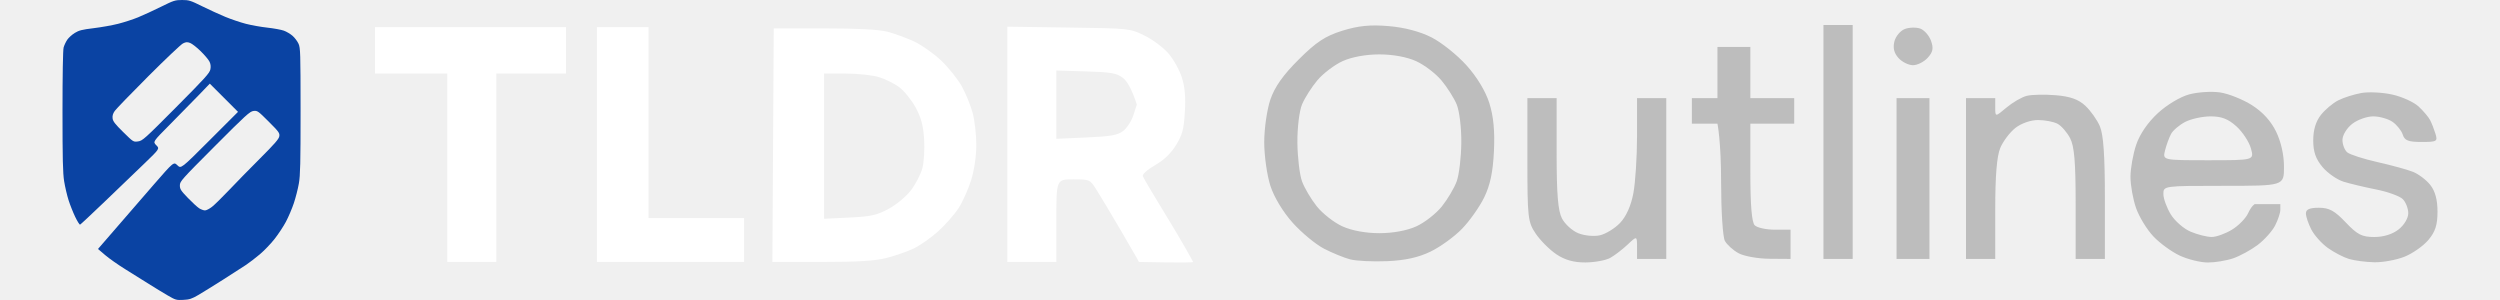
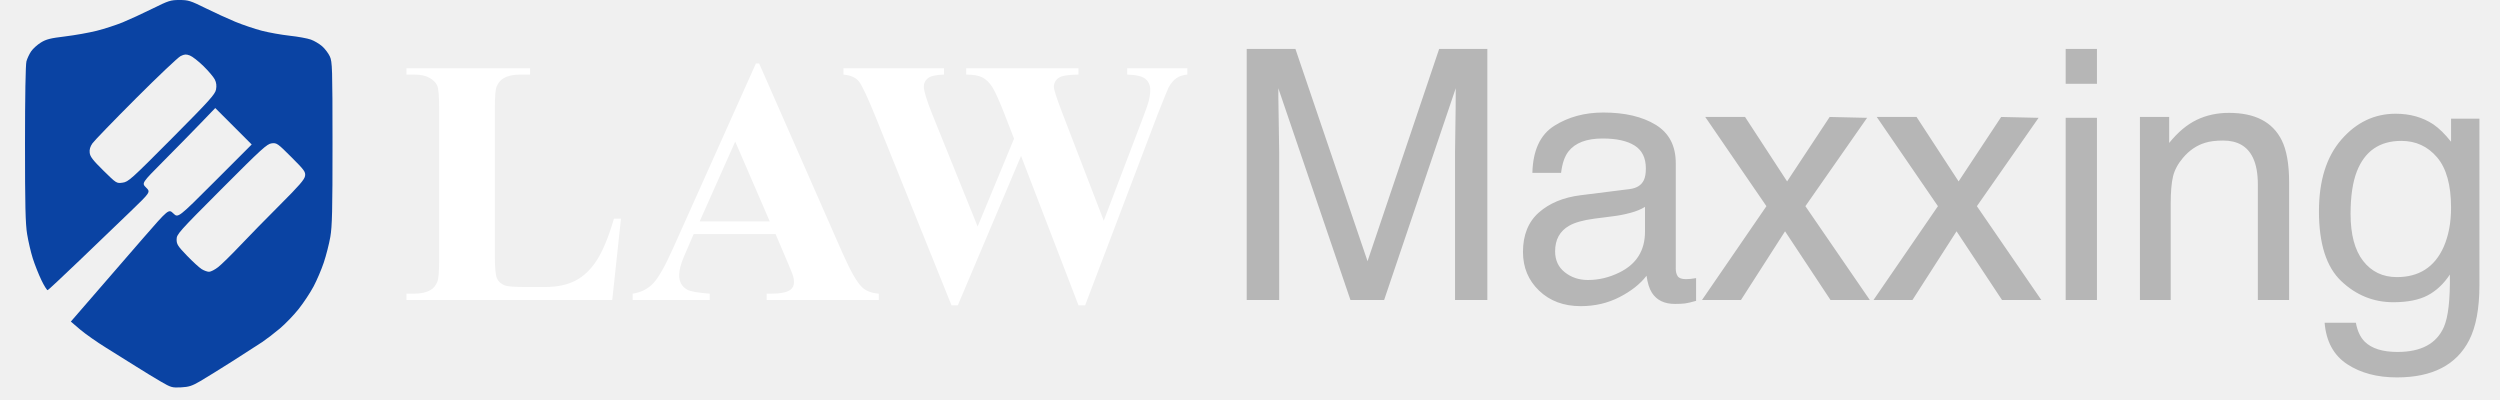
- <svg xmlns="http://www.w3.org/2000/svg" width="200" height="24" viewBox="0 0 200 24">
+ <svg xmlns="http://www.w3.org/2000/svg" width="200" height="32" viewBox="0 0 200 32">
  <g id="40635">
-     <path id="Path" fill="#1e40af" stroke="none" visibility="hidden" d="M 18.186 0.955 C 18.152 1.011 16.481 4.046 14.473 7.703 L 10.82 14.353 L 11.208 14.723 C 11.813 15.303 12.764 16.032 13.391 16.394 L 13.587 16.505 L 18.246 16.505 L 22.905 16.505 L 23.391 16.181 C 23.659 16.007 24.064 15.712 24.29 15.529 C 24.704 15.197 25.62 14.382 25.62 14.348 C 25.62 14.336 25.595 14.284 25.561 14.233 C 25.42 14.012 18.502 1.403 18.502 1.369 C 18.502 1.347 20.416 1.33 23.212 1.33 L 27.922 1.33 L 27.922 1.492 C 27.922 1.582 27.713 4.284 27.453 7.494 C 27.197 10.704 26.92 14.203 26.835 15.269 C 26.754 16.335 26.665 17.379 26.639 17.592 C 26.507 18.662 26.055 19.434 25.36 19.775 L 25.079 19.915 L 21.183 19.915 L 17.287 19.915 L 17.074 20.018 C 16.792 20.146 16.562 20.406 16.481 20.687 C 16.396 20.964 16.396 20.955 16.481 21.233 C 16.558 21.493 16.775 21.757 17.027 21.889 L 17.201 21.983 L 28.434 21.996 C 40.881 22.004 39.879 22.03 40.233 21.727 C 40.463 21.527 40.586 21.258 40.586 20.968 C 40.586 20.576 40.403 20.269 40.032 20.052 L 39.836 19.937 L 35.765 19.915 L 31.695 19.894 L 31.439 19.766 C 30.778 19.434 30.322 18.649 30.186 17.614 C 30.16 17.413 30.053 16.13 29.947 14.758 C 29.836 13.385 29.555 9.813 29.316 6.816 C 29.073 3.82 28.885 1.36 28.898 1.347 C 28.907 1.339 31.025 1.33 33.604 1.33 C 38.05 1.33 38.289 1.334 38.259 1.403 C 38.246 1.445 36.639 4.374 34.687 7.912 L 31.145 14.348 L 31.507 14.685 C 33.357 16.416 35.339 17.452 37.377 17.746 C 37.905 17.822 38.123 17.835 38.771 17.814 C 39.593 17.788 40.024 17.724 40.783 17.528 C 42.445 17.089 44.282 16.024 45.625 14.719 L 46 14.353 L 45.305 13.095 C 44.922 12.405 43.246 9.37 41.584 6.347 L 38.562 0.861 L 28.404 0.861 L 18.246 0.861 L 18.186 0.955 Z M 21.545 7.869 C 23.365 11.173 24.853 13.884 24.853 13.892 C 24.853 13.901 21.869 13.905 18.22 13.905 C 14.571 13.905 11.596 13.888 11.605 13.871 C 11.647 13.764 18.216 1.842 18.225 1.85 C 18.233 1.859 19.725 4.566 21.545 7.869 Z M 41.946 7.95 L 45.22 13.884 L 38.587 13.897 C 34.943 13.901 31.95 13.897 31.942 13.888 C 31.933 13.879 33.417 11.16 35.237 7.852 C 38.344 2.208 38.557 1.837 38.613 1.923 C 38.647 1.97 40.147 4.685 41.946 7.95 Z" />
+     <path id="Path" fill="#1e40af" stroke="none" visibility="hidden" d="M 25.186 4.955 C 25.152 5.011 23.481 8.046 21.473 11.703 L 17.82 18.353 L 18.208 18.723 C 18.813 19.303 19.764 20.032 20.391 20.394 L 20.587 20.505 L 25.246 20.505 L 29.905 20.505 L 30.391 20.181 C 30.659 20.007 31.064 19.712 31.29 19.529 C 31.704 19.197 32.62 18.382 32.62 18.348 C 32.62 18.336 32.595 18.284 32.561 18.233 C 32.42 18.012 25.502 5.403 25.502 5.369 C 25.502 5.347 27.416 5.33 30.212 5.33 L 34.922 5.33 L 34.922 5.492 C 34.922 5.582 34.713 8.284 34.453 11.494 C 34.197 14.704 33.92 18.203 33.835 19.269 C 33.754 20.335 33.665 21.379 33.639 21.592 C 33.507 22.662 33.055 23.434 32.36 23.775 L 32.079 23.915 L 28.183 23.915 L 24.287 23.915 L 24.074 24.018 C 23.792 24.146 23.562 24.406 23.481 24.687 C 23.396 24.964 23.396 24.955 23.481 25.233 C 23.558 25.493 23.775 25.757 24.027 25.889 L 24.201 25.983 L 35.434 25.996 C 47.881 26.004 46.879 26.03 47.233 25.727 C 47.463 25.527 47.586 25.258 47.586 24.968 C 47.586 24.576 47.403 24.269 47.032 24.052 L 46.836 23.937 L 42.765 23.915 L 38.695 23.894 L 38.439 23.766 C 37.778 23.434 37.322 22.649 37.186 21.614 C 37.16 21.413 37.053 20.13 36.947 18.758 C 36.836 17.385 36.555 13.813 36.316 10.816 C 36.073 7.82 35.885 5.36 35.898 5.347 C 35.907 5.339 38.025 5.33 40.604 5.33 C 45.05 5.33 45.289 5.334 45.259 5.403 C 45.246 5.445 43.639 8.374 41.687 11.912 L 38.145 18.348 L 38.507 18.685 C 40.357 20.416 42.339 21.452 44.377 21.746 C 44.905 21.822 45.123 21.835 45.771 21.814 C 46.593 21.788 47.024 21.724 47.783 21.528 C 49.445 21.089 51.282 20.024 52.625 18.719 L 53 18.353 L 52.305 17.095 C 51.922 16.405 50.246 13.37 48.584 10.347 L 45.562 4.861 L 35.404 4.861 L 25.246 4.861 L 25.186 4.955 Z M 28.545 11.869 C 30.365 15.173 31.853 17.884 31.853 17.892 C 31.853 17.901 28.869 17.905 25.22 17.905 C 21.571 17.905 18.596 17.888 18.605 17.871 C 18.647 17.764 25.216 5.842 25.225 5.85 C 25.233 5.859 26.725 8.566 28.545 11.869 Z M 48.946 11.95 L 52.22 17.884 L 45.587 17.897 C 41.943 17.901 38.95 17.897 38.942 17.888 C 38.933 17.879 40.417 15.16 42.237 11.852 C 45.344 6.208 45.557 5.837 45.613 5.923 C 45.647 5.97 47.147 8.685 48.946 11.95 Z" />
  </g>
-   <path id="Shape-copy-3" fill="#bdbdbd" fill-rule="evenodd" stroke="none" d="M 110.964 20.894 C 109.821 20.942 108.492 20.877 108.009 20.749 C 107.527 20.622 106.591 20.239 105.93 19.899 C 105.268 19.559 104.141 18.629 103.424 17.832 C 102.64 16.959 101.926 15.778 101.63 14.86 C 101.359 14.022 101.138 12.454 101.138 11.375 C 101.138 10.297 101.358 8.766 101.627 7.973 C 101.97 6.959 102.642 6.008 103.893 4.762 C 105.302 3.357 106.026 2.881 107.39 2.456 C 108.668 2.059 109.617 1.964 111.089 2.088 C 112.352 2.193 113.594 2.52 114.518 2.988 C 115.315 3.392 116.575 4.398 117.317 5.223 C 118.16 6.161 118.847 7.297 119.147 8.248 C 119.48 9.305 119.593 10.482 119.515 12.099 C 119.436 13.76 119.212 14.82 118.733 15.799 C 118.363 16.554 117.565 17.683 116.958 18.308 C 116.351 18.934 115.222 19.752 114.448 20.126 C 113.475 20.598 112.402 20.834 110.964 20.894 Z M 126.84 20.996 C 125.911 21.003 125.188 20.8 124.507 20.341 C 123.965 19.976 123.222 19.233 122.856 18.69 C 122.23 17.761 122.191 17.417 122.191 12.776 C 122.191 7.848 122.191 7.848 122.191 7.848 L 124.53 7.848 C 124.53 7.848 124.53 8.112 124.53 12.249 C 124.53 15.525 124.639 16.859 124.955 17.471 C 125.189 17.923 125.772 18.455 126.252 18.653 C 126.731 18.852 127.508 18.93 127.979 18.827 C 128.449 18.723 129.18 18.278 129.602 17.837 C 130.093 17.325 130.477 16.471 130.667 15.472 C 130.83 14.612 130.963 12.545 130.963 10.878 C 130.963 7.878 130.963 7.848 130.963 7.848 L 133.302 7.848 C 133.302 7.848 133.302 7.848 133.302 14.281 C 133.302 20.392 133.302 20.714 133.302 20.714 L 130.963 20.714 C 130.963 20.714 130.963 20.674 130.963 19.786 C 130.963 18.858 130.963 18.858 130.21 19.566 C 129.796 19.956 129.171 20.435 128.821 20.63 C 128.471 20.826 127.58 20.99 126.84 20.996 Z M 176.608 21 C 176.029 20.996 175.029 20.749 174.385 20.451 C 173.742 20.152 172.794 19.464 172.278 18.921 C 171.762 18.378 171.137 17.359 170.889 16.656 C 170.641 15.952 170.438 14.825 170.438 14.15 C 170.438 13.475 170.645 12.315 170.898 11.573 C 171.187 10.724 171.829 9.788 172.626 9.053 C 173.354 8.382 174.425 7.742 175.142 7.549 C 175.829 7.364 176.942 7.295 177.616 7.396 C 178.29 7.497 179.432 7.954 180.153 8.412 C 181.019 8.961 181.678 9.684 182.092 10.539 C 182.486 11.352 182.719 12.398 182.719 13.35 C 182.719 14.866 182.719 14.866 177.894 14.866 C 173.085 14.866 173.07 14.868 173.071 15.524 C 173.071 15.886 173.337 16.617 173.662 17.15 C 173.986 17.682 174.705 18.307 175.26 18.539 C 175.814 18.77 176.568 18.959 176.935 18.958 C 177.302 18.958 178.032 18.695 178.558 18.374 C 179.084 18.054 179.664 17.462 179.848 17.06 C 180.119 16.464 180.38 16.328 180.38 16.328 L 182.427 16.328 C 182.427 16.328 182.427 16.48 182.427 16.781 C 182.427 17.03 182.237 17.601 182.005 18.049 C 181.773 18.497 181.148 19.192 180.616 19.594 C 180.084 19.996 179.201 20.478 178.655 20.665 C 178.108 20.853 177.187 21.003 176.608 21 Z M 189.95 20.981 C 189.27 20.967 188.357 20.849 187.921 20.717 C 187.486 20.586 186.727 20.192 186.236 19.842 C 185.744 19.492 185.146 18.828 184.908 18.366 C 184.669 17.904 184.473 17.323 184.473 17.073 C 184.473 16.75 184.769 16.62 185.509 16.62 C 186.336 16.62 186.767 16.855 187.656 17.79 C 188.594 18.776 188.953 18.96 189.944 18.96 C 190.691 18.96 191.401 18.738 191.89 18.353 C 192.333 18.005 192.661 17.455 192.661 17.059 C 192.661 16.68 192.463 16.172 192.222 15.931 C 191.981 15.69 191.027 15.343 190.102 15.16 C 189.177 14.977 187.998 14.696 187.48 14.535 C 186.963 14.374 186.206 13.846 185.799 13.362 C 185.258 12.719 185.058 12.143 185.058 11.228 C 185.058 10.399 185.265 9.711 185.669 9.198 C 186.005 8.771 186.63 8.244 187.058 8.028 C 187.486 7.811 188.316 7.547 188.903 7.441 C 189.49 7.335 190.609 7.391 191.389 7.566 C 192.169 7.74 193.115 8.171 193.492 8.524 C 193.868 8.876 194.28 9.361 194.406 9.603 C 194.532 9.844 194.726 10.337 194.837 10.699 C 195.026 11.314 194.953 11.357 193.724 11.357 C 192.667 11.357 192.371 11.242 192.223 10.776 C 192.122 10.456 191.755 9.996 191.408 9.752 C 191.06 9.509 190.363 9.31 189.857 9.31 C 189.352 9.31 188.592 9.583 188.168 9.916 C 187.734 10.258 187.397 10.816 187.397 11.196 C 187.397 11.567 187.571 12.014 187.783 12.19 C 187.995 12.366 189.081 12.716 190.196 12.967 C 191.31 13.218 192.588 13.568 193.036 13.746 C 193.484 13.923 194.109 14.397 194.425 14.799 C 194.815 15.294 195 15.98 195 16.93 C 195 17.996 194.826 18.537 194.27 19.197 C 193.869 19.674 193.011 20.277 192.364 20.536 C 191.716 20.795 190.63 20.995 189.95 20.981 Z M 141.563 20.702 C 140.638 20.696 139.523 20.496 139.085 20.258 C 138.647 20.02 138.153 19.574 137.988 19.266 C 137.823 18.958 137.689 16.864 137.689 14.614 C 137.689 11.283 137.396 9.895 137.396 9.895 C 135.349 9.895 135.349 9.895 135.349 9.895 L 135.349 7.848 L 137.396 7.848 C 137.396 7.848 137.396 7.848 137.396 5.801 C 137.396 3.754 137.396 3.754 137.396 3.754 L 140.028 3.754 C 140.028 3.754 140.028 3.857 140.028 5.801 C 140.028 7.848 140.028 7.848 140.028 7.848 L 143.537 7.848 L 143.537 9.895 L 140.028 9.895 C 140.028 9.895 140.028 9.895 140.028 13.784 C 140.028 16.419 140.141 17.786 140.379 18.024 C 140.572 18.217 141.295 18.375 141.987 18.375 C 143.005 18.375 143.244 18.375 143.244 18.375 L 143.244 20.714 C 143.244 20.714 143.244 20.714 141.563 20.702 Z M 145.876 20.714 C 145.876 20.714 145.876 20.714 145.876 11.357 C 145.876 2 145.876 2 145.876 2 L 148.215 2 C 148.215 2 148.215 2.561 148.215 11.357 C 148.215 19.685 148.215 20.714 148.215 20.714 L 145.876 20.714 Z M 151.724 20.714 C 151.724 20.714 151.724 20.714 151.724 14.281 C 151.724 7.848 151.724 7.848 151.724 7.848 L 154.356 7.848 C 154.356 7.848 154.356 8.17 154.356 14.281 C 154.356 20.328 154.356 20.714 154.356 20.714 L 151.724 20.714 Z M 159.619 20.714 L 157.28 20.714 C 157.28 20.714 157.28 20.328 157.28 14.281 C 157.28 7.848 157.28 7.848 157.28 7.848 L 159.619 7.848 C 159.619 7.848 159.619 7.972 159.619 8.605 C 159.619 9.362 159.619 9.362 160.519 8.605 C 161.014 8.189 161.743 7.766 162.14 7.667 C 162.537 7.567 163.581 7.545 164.459 7.618 C 165.618 7.714 166.267 7.944 166.823 8.457 C 167.244 8.846 167.77 9.587 167.99 10.105 C 168.276 10.775 168.391 12.437 168.391 15.88 C 168.391 20.279 168.391 20.714 168.391 20.714 L 166.052 20.714 C 166.052 20.714 166.052 20.714 166.052 16.313 C 166.052 12.96 165.947 11.709 165.61 11.059 C 165.367 10.589 164.915 10.069 164.606 9.904 C 164.297 9.738 163.592 9.603 163.04 9.603 C 162.454 9.603 161.702 9.866 161.231 10.236 C 160.788 10.585 160.244 11.305 160.022 11.835 C 159.747 12.494 159.619 14.056 159.619 16.757 C 159.619 20.714 159.619 20.714 159.619 20.714 Z M 110.349 18.654 C 111.439 18.654 112.559 18.447 113.309 18.107 C 113.972 17.806 114.892 17.086 115.353 16.508 C 115.814 15.93 116.347 15.028 116.537 14.504 C 116.728 13.979 116.893 12.592 116.905 11.421 C 116.918 10.242 116.752 8.871 116.533 8.35 C 116.317 7.833 115.763 6.963 115.303 6.418 C 114.843 5.872 113.935 5.184 113.285 4.889 C 112.559 4.559 111.427 4.352 110.349 4.352 C 109.271 4.352 108.139 4.559 107.412 4.889 C 106.762 5.184 105.854 5.872 105.394 6.418 C 104.934 6.963 104.381 7.833 104.164 8.35 C 103.945 8.871 103.779 10.242 103.792 11.421 C 103.804 12.592 103.97 13.979 104.16 14.504 C 104.35 15.028 104.883 15.93 105.344 16.508 C 105.806 17.086 106.725 17.806 107.389 18.107 C 108.138 18.447 109.258 18.654 110.349 18.654 Z M 176.673 12.819 C 180.339 12.819 180.339 12.819 180.072 11.869 C 179.926 11.346 179.407 10.557 178.919 10.114 C 178.259 9.517 177.728 9.31 176.852 9.31 C 176.203 9.31 175.288 9.509 174.818 9.752 C 174.348 9.995 173.837 10.43 173.683 10.719 C 173.528 11.009 173.312 11.599 173.204 12.032 C 173.006 12.819 173.006 12.819 176.673 12.819 Z M 153.04 5.216 C 152.688 5.216 152.166 4.959 151.881 4.643 C 151.524 4.249 151.421 3.834 151.552 3.315 C 151.656 2.899 152.034 2.451 152.391 2.318 C 152.748 2.185 153.303 2.172 153.625 2.289 C 153.946 2.407 154.332 2.846 154.482 3.266 C 154.695 3.862 154.637 4.159 154.217 4.623 C 153.922 4.949 153.392 5.216 153.04 5.216 Z" />
-   <path id="Shape-copy-2" fill="#0a43a3" fill-rule="evenodd" stroke="none" d="M 7.839 19.918 C 10.054 17.356 11.417 15.785 12.296 14.774 C 13.896 12.936 13.896 12.936 14.19 13.221 C 14.484 13.506 14.484 13.506 16.762 11.227 L 19.041 8.949 L 17.913 7.82 L 16.784 6.692 L 15.846 7.665 C 15.331 8.2 14.304 9.246 13.566 9.989 C 12.223 11.34 12.223 11.34 12.501 11.618 C 12.78 11.897 12.78 11.897 11.525 13.106 C 10.835 13.771 9.419 15.131 8.378 16.128 C 7.337 17.125 6.45 17.954 6.407 17.97 C 6.364 17.987 6.188 17.708 6.016 17.35 C 5.844 16.993 5.604 16.388 5.483 16.007 C 5.362 15.626 5.204 14.948 5.132 14.501 C 5.027 13.853 5 12.716 5 8.904 C 5 5.971 5.035 3.996 5.089 3.799 C 5.138 3.623 5.268 3.345 5.378 3.182 C 5.488 3.019 5.759 2.773 5.981 2.636 C 6.314 2.43 6.571 2.365 7.485 2.255 C 8.091 2.182 8.975 2.025 9.448 1.905 C 9.922 1.785 10.64 1.552 11.043 1.387 C 11.447 1.223 12.271 0.843 12.874 0.544 C 13.89 0.041 14.016 0 14.567 0 C 15.111 0 15.247 0.042 16.171 0.5 C 16.727 0.775 17.56 1.156 18.023 1.348 C 18.486 1.539 19.225 1.789 19.667 1.904 C 20.108 2.018 20.885 2.157 21.394 2.212 C 21.903 2.268 22.494 2.375 22.706 2.452 C 22.918 2.528 23.233 2.715 23.406 2.867 C 23.579 3.019 23.794 3.303 23.882 3.499 C 24.032 3.829 24.044 4.21 24.046 8.87 C 24.047 13.007 24.024 14.024 23.91 14.673 C 23.835 15.106 23.653 15.818 23.506 16.257 C 23.359 16.696 23.073 17.366 22.87 17.747 C 22.667 18.128 22.256 18.75 21.955 19.13 C 21.654 19.51 21.128 20.058 20.785 20.346 C 20.442 20.635 19.949 21.013 19.69 21.187 C 19.431 21.36 18.601 21.895 17.846 22.374 C 17.09 22.853 16.197 23.407 15.86 23.603 C 15.343 23.905 15.155 23.966 14.663 23.991 C 14.112 24.019 14.044 24 13.416 23.635 C 13.05 23.423 12.373 23.01 11.91 22.718 C 11.447 22.425 10.6 21.895 10.027 21.541 C 9.455 21.187 8.728 20.677 8.413 20.407 L 7.839 19.918 Z M 16.399 16.833 C 16.505 16.833 16.758 16.704 16.961 16.546 C 17.164 16.387 17.775 15.788 18.319 15.214 C 18.863 14.639 19.982 13.496 20.806 12.673 C 21.981 11.499 22.313 11.117 22.345 10.898 C 22.383 10.643 22.31 10.543 21.496 9.729 C 20.646 8.879 20.591 8.84 20.281 8.877 C 19.991 8.911 19.665 9.207 17.174 11.706 C 14.501 14.386 14.39 14.51 14.39 14.833 C 14.39 15.13 14.465 15.247 15.033 15.836 C 15.386 16.203 15.795 16.577 15.941 16.668 C 16.087 16.759 16.293 16.833 16.399 16.833 Z M 11.044 11.313 C 11.4 11.266 11.571 11.112 14.094 8.574 C 16.42 6.235 16.776 5.841 16.831 5.546 C 16.875 5.311 16.853 5.123 16.758 4.929 C 16.684 4.776 16.368 4.402 16.057 4.097 C 15.747 3.792 15.366 3.495 15.211 3.437 C 14.977 3.349 14.879 3.355 14.638 3.474 C 14.477 3.553 13.23 4.734 11.865 6.099 C 10.501 7.465 9.292 8.714 9.179 8.876 C 9.034 9.082 8.983 9.259 9.007 9.467 C 9.034 9.703 9.206 9.926 9.854 10.564 C 10.667 11.363 10.668 11.364 11.044 11.313 Z" />
-   <path id="Shape-copy" fill="#ffffff" fill-rule="evenodd" stroke="none" d="M 35.781 20.956 L 35.781 5.884 L 32.891 5.884 L 30 5.884 L 30 4.026 L 30 2.168 L 37.639 2.168 L 45.278 2.168 L 45.278 4.026 L 45.278 5.884 L 42.491 5.884 L 39.704 5.884 L 39.704 13.42 L 39.704 20.956 L 37.742 20.956 L 35.781 20.956 Z M 47.756 20.956 L 47.756 2.168 L 49.821 2.168 L 51.885 2.168 L 51.885 9.807 L 51.885 17.446 L 55.705 17.446 L 59.525 17.446 L 59.525 19.201 L 59.525 20.956 L 53.64 20.956 L 47.756 20.956 Z M 61.791 20.956 L 61.899 2.271 L 65.947 2.271 C 68.617 2.271 70.338 2.363 71.005 2.54 C 71.561 2.688 72.504 3.032 73.1 3.303 C 73.697 3.575 74.68 4.266 75.286 4.839 C 75.891 5.411 76.645 6.355 76.961 6.935 C 77.277 7.516 77.663 8.469 77.818 9.054 C 77.974 9.638 78.103 10.781 78.104 11.592 C 78.105 12.482 77.945 13.588 77.701 14.379 C 77.478 15.101 77.03 16.11 76.705 16.621 C 76.381 17.132 75.637 17.979 75.052 18.505 C 74.468 19.03 73.583 19.651 73.086 19.885 C 72.589 20.118 71.621 20.455 70.934 20.633 C 70.011 20.872 68.653 20.956 65.738 20.956 L 61.791 20.956 Z M 80.584 20.956 L 80.584 2.135 L 85.487 2.203 C 90.382 2.271 90.393 2.272 91.573 2.852 C 92.223 3.171 93.083 3.816 93.485 4.285 C 93.886 4.754 94.366 5.617 94.55 6.203 C 94.792 6.969 94.859 7.743 94.79 8.944 C 94.709 10.334 94.59 10.784 94.084 11.606 C 93.676 12.269 93.123 12.799 92.404 13.214 C 91.781 13.574 91.371 13.944 91.425 14.097 C 91.476 14.242 92.379 15.765 93.432 17.48 C 94.485 19.196 95.412 20.858 95.449 20.956 C 95.487 21.055 91.114 20.956 91.114 20.956 C 91.114 20.956 91.143 20.956 89.661 18.427 C 88.846 17.036 87.955 15.55 87.682 15.124 C 87.192 14.36 87.167 14.349 85.846 14.349 C 84.507 14.349 84.507 14.349 84.507 17.653 L 84.507 20.956 L 82.545 20.956 L 80.584 20.956 Z M 65.925 5.884 L 65.925 17.502 L 67.952 17.404 C 69.689 17.32 70.138 17.22 71.093 16.705 C 71.718 16.369 72.503 15.715 72.88 15.218 C 73.25 14.731 73.659 13.941 73.788 13.463 C 73.917 12.985 73.981 11.938 73.93 11.135 C 73.861 10.047 73.689 9.404 73.255 8.605 C 72.934 8.016 72.352 7.291 71.961 6.993 C 71.571 6.695 70.828 6.323 70.31 6.168 C 69.793 6.012 68.594 5.884 67.647 5.884 L 65.925 5.884 Z M 90.946 8.362 C 90.515 7.026 90.132 6.452 89.809 6.213 C 89.315 5.847 88.869 5.771 86.867 5.712 L 84.507 5.642 L 84.507 8.373 L 84.507 11.104 L 86.9 10.998 C 88.845 10.912 89.395 10.817 89.842 10.486 C 90.144 10.263 90.516 9.694 90.669 9.221 L 90.946 8.362 Z" />
-   <text id="Alexs" visibility="hidden" xml:space="preserve" x="47" y="20" font-family="Helvetica" font-size="18" font-weight="700" fill="#ffffff">Alex's</text>
-   <text id="Law-Notes" visibility="hidden" xml:space="preserve" x="102" y="20" font-family="Helvetica" font-size="18" fill="#d5d5d5" letter-spacing="-0.18">Law Notes</text>
+   <path id="Shape-copy-3" fill="#bdbdbd" fill-rule="evenodd" stroke="none" visibility="hidden" d="M 117.964 24.894 C 116.821 24.942 115.492 24.877 115.009 24.749 C 114.527 24.622 113.591 24.239 112.93 23.899 C 112.268 23.559 111.141 22.629 110.424 21.832 C 109.64 20.959 108.926 19.778 108.63 18.86 C 108.359 18.022 108.138 16.454 108.138 15.375 C 108.138 14.297 108.358 12.766 108.627 11.973 C 108.97 10.959 109.642 10.008 110.893 8.762 C 112.302 7.357 113.026 6.881 114.39 6.456 C 115.668 6.059 116.617 5.964 118.089 6.088 C 119.352 6.193 120.594 6.52 121.518 6.988 C 122.315 7.392 123.575 8.398 124.317 9.223 C 125.16 10.161 125.847 11.297 126.147 12.248 C 126.48 13.305 126.593 14.482 126.515 16.099 C 126.436 17.76 126.212 18.82 125.733 19.799 C 125.363 20.554 124.565 21.683 123.958 22.308 C 123.351 22.934 122.222 23.752 121.448 24.126 C 120.475 24.598 119.402 24.834 117.964 24.894 Z M 133.84 24.996 C 132.911 25.003 132.188 24.8 131.507 24.341 C 130.965 23.976 130.222 23.233 129.856 22.69 C 129.23 21.761 129.191 21.417 129.191 16.776 C 129.191 11.848 129.191 11.848 129.191 11.848 L 131.53 11.848 C 131.53 11.848 131.53 12.112 131.53 16.249 C 131.53 19.525 131.639 20.859 131.955 21.471 C 132.189 21.923 132.772 22.455 133.252 22.653 C 133.731 22.852 134.508 22.93 134.979 22.827 C 135.449 22.723 136.18 22.278 136.602 21.837 C 137.093 21.325 137.477 20.471 137.667 19.472 C 137.83 18.612 137.963 16.545 137.963 14.878 C 137.963 11.878 137.963 11.848 137.963 11.848 L 140.302 11.848 C 140.302 11.848 140.302 11.848 140.302 18.281 C 140.302 24.392 140.302 24.714 140.302 24.714 L 137.963 24.714 C 137.963 24.714 137.963 24.674 137.963 23.786 C 137.963 22.858 137.963 22.858 137.21 23.566 C 136.796 23.956 136.171 24.435 135.821 24.63 C 135.471 24.826 134.58 24.99 133.84 24.996 Z M 183.608 25 C 183.029 24.996 182.029 24.749 181.385 24.451 C 180.742 24.152 179.794 23.464 179.278 22.921 C 178.762 22.378 178.137 21.359 177.889 20.656 C 177.641 19.952 177.438 18.825 177.438 18.15 C 177.438 17.475 177.645 16.315 177.898 15.573 C 178.187 14.724 178.829 13.788 179.626 13.053 C 180.354 12.382 181.425 11.742 182.142 11.549 C 182.829 11.364 183.942 11.295 184.616 11.396 C 185.29 11.497 186.432 11.954 187.153 12.412 C 188.019 12.961 188.678 13.684 189.092 14.539 C 189.486 15.352 189.719 16.398 189.719 17.35 C 189.719 18.866 189.719 18.866 184.894 18.866 C 180.085 18.866 180.07 18.868 180.071 19.524 C 180.071 19.886 180.337 20.617 180.662 21.15 C 180.986 21.682 181.705 22.307 182.26 22.539 C 182.814 22.77 183.568 22.959 183.935 22.958 C 184.302 22.958 185.032 22.695 185.558 22.374 C 186.084 22.054 186.664 21.462 186.848 21.06 C 187.119 20.464 187.38 20.328 187.38 20.328 L 189.427 20.328 C 189.427 20.328 189.427 20.48 189.427 20.781 C 189.427 21.03 189.237 21.601 189.005 22.049 C 188.773 22.497 188.148 23.192 187.616 23.594 C 187.084 23.996 186.201 24.478 185.655 24.665 C 185.108 24.853 184.187 25.003 183.608 25 Z M 196.95 24.981 C 196.27 24.967 195.357 24.849 194.921 24.717 C 194.486 24.586 193.727 24.192 193.236 23.842 C 192.744 23.492 192.146 22.828 191.908 22.366 C 191.669 21.904 191.473 21.323 191.473 21.073 C 191.473 20.75 191.769 20.62 192.509 20.62 C 193.336 20.62 193.767 20.855 194.656 21.79 C 195.594 22.776 195.953 22.96 196.944 22.96 C 197.691 22.96 198.401 22.738 198.89 22.353 C 199.333 22.005 199.661 21.455 199.661 21.059 C 199.661 20.68 199.463 20.172 199.222 19.931 C 198.981 19.69 198.027 19.343 197.102 19.16 C 196.177 18.977 194.998 18.696 194.48 18.535 C 193.963 18.374 193.206 17.846 192.799 17.362 C 192.258 16.719 192.058 16.143 192.058 15.228 C 192.058 14.399 192.265 13.711 192.669 13.198 C 193.005 12.771 193.63 12.244 194.058 12.028 C 194.486 11.811 195.316 11.547 195.903 11.441 C 196.49 11.335 197.609 11.391 198.389 11.566 C 199.169 11.74 200.115 12.171 200.492 12.524 C 200.868 12.876 201.28 13.361 201.406 13.603 C 201.532 13.844 201.726 14.337 201.837 14.699 C 202.026 15.314 201.953 15.357 200.724 15.357 C 199.667 15.357 199.371 15.242 199.223 14.776 C 199.122 14.456 198.755 13.996 198.408 13.752 C 198.06 13.509 197.363 13.31 196.857 13.31 C 196.352 13.31 195.592 13.583 195.168 13.916 C 194.734 14.258 194.397 14.816 194.397 15.196 C 194.397 15.567 194.571 16.014 194.783 16.19 C 194.995 16.366 196.081 16.716 197.196 16.967 C 198.31 17.218 199.588 17.568 200.036 17.746 C 200.484 17.923 201.109 18.397 201.425 18.799 C 201.815 19.294 202 19.98 202 20.93 C 202 21.996 201.826 22.537 201.27 23.197 C 200.869 23.674 200.011 24.277 199.364 24.536 C 198.716 24.795 197.63 24.995 196.95 24.981 Z M 148.563 24.702 C 147.638 24.696 146.523 24.496 146.085 24.258 C 145.647 24.02 145.153 23.574 144.988 23.266 C 144.823 22.958 144.689 20.864 144.689 18.614 C 144.689 15.283 144.396 13.895 144.396 13.895 C 142.349 13.895 142.349 13.895 142.349 13.895 L 142.349 11.848 L 144.396 11.848 C 144.396 11.848 144.396 11.848 144.396 9.801 C 144.396 7.754 144.396 7.754 144.396 7.754 L 147.028 7.754 C 147.028 7.754 147.028 7.857 147.028 9.801 C 147.028 11.848 147.028 11.848 147.028 11.848 L 150.537 11.848 L 150.537 13.895 L 147.028 13.895 C 147.028 13.895 147.028 13.895 147.028 17.784 C 147.028 20.419 147.141 21.786 147.379 22.024 C 147.572 22.217 148.295 22.375 148.987 22.375 C 150.005 22.375 150.244 22.375 150.244 22.375 L 150.244 24.714 C 150.244 24.714 150.244 24.714 148.563 24.702 Z M 152.876 24.714 C 152.876 24.714 152.876 24.714 152.876 15.357 C 152.876 6 152.876 6 152.876 6 L 155.215 6 C 155.215 6 155.215 6.561 155.215 15.357 C 155.215 23.685 155.215 24.714 155.215 24.714 L 152.876 24.714 Z M 158.724 24.714 C 158.724 24.714 158.724 24.714 158.724 18.281 C 158.724 11.848 158.724 11.848 158.724 11.848 L 161.356 11.848 C 161.356 11.848 161.356 12.17 161.356 18.281 C 161.356 24.328 161.356 24.714 161.356 24.714 L 158.724 24.714 Z M 166.619 24.714 L 164.28 24.714 C 164.28 24.714 164.28 24.328 164.28 18.281 C 164.28 11.848 164.28 11.848 164.28 11.848 L 166.619 11.848 C 166.619 11.848 166.619 11.972 166.619 12.605 C 166.619 13.362 166.619 13.362 167.519 12.605 C 168.014 12.189 168.743 11.766 169.14 11.667 C 169.537 11.567 170.581 11.545 171.459 11.618 C 172.618 11.714 173.267 11.944 173.823 12.457 C 174.244 12.846 174.77 13.587 174.99 14.105 C 175.276 14.775 175.391 16.437 175.391 19.88 C 175.391 24.279 175.391 24.714 175.391 24.714 L 173.052 24.714 C 173.052 24.714 173.052 24.714 173.052 20.313 C 173.052 16.96 172.947 15.709 172.61 15.059 C 172.367 14.589 171.915 14.069 171.606 13.904 C 171.297 13.738 170.592 13.603 170.04 13.603 C 169.454 13.603 168.702 13.866 168.231 14.236 C 167.788 14.585 167.244 15.305 167.022 15.835 C 166.747 16.494 166.619 18.056 166.619 20.757 C 166.619 24.714 166.619 24.714 166.619 24.714 Z M 117.349 22.654 C 118.439 22.654 119.559 22.447 120.309 22.107 C 120.972 21.806 121.892 21.086 122.353 20.508 C 122.814 19.93 123.347 19.028 123.537 18.504 C 123.728 17.979 123.893 16.592 123.905 15.421 C 123.918 14.242 123.752 12.871 123.533 12.35 C 123.317 11.833 122.763 10.963 122.303 10.418 C 121.843 9.872 120.935 9.184 120.285 8.889 C 119.559 8.559 118.427 8.352 117.349 8.352 C 116.271 8.352 115.139 8.559 114.412 8.889 C 113.762 9.184 112.854 9.872 112.394 10.418 C 111.934 10.963 111.381 11.833 111.164 12.35 C 110.945 12.871 110.779 14.242 110.792 15.421 C 110.804 16.592 110.97 17.979 111.16 18.504 C 111.35 19.028 111.883 19.93 112.344 20.508 C 112.806 21.086 113.725 21.806 114.389 22.107 C 115.138 22.447 116.258 22.654 117.349 22.654 Z M 183.673 16.819 C 187.339 16.819 187.339 16.819 187.072 15.869 C 186.926 15.346 186.407 14.557 185.919 14.114 C 185.259 13.517 184.728 13.31 183.852 13.31 C 183.203 13.31 182.288 13.509 181.818 13.752 C 181.348 13.995 180.837 14.43 180.683 14.719 C 180.528 15.009 180.312 15.599 180.204 16.032 C 180.006 16.819 180.006 16.819 183.673 16.819 Z M 160.04 9.216 C 159.688 9.216 159.166 8.959 158.881 8.643 C 158.524 8.249 158.421 7.834 158.552 7.315 C 158.656 6.899 159.034 6.451 159.391 6.318 C 159.748 6.185 160.303 6.172 160.625 6.289 C 160.946 6.407 161.332 6.846 161.482 7.266 C 161.695 7.862 161.637 8.159 161.217 8.623 C 160.922 8.949 160.392 9.216 160.04 9.216 Z" />
+   <path id="Shape-copy-2" fill="#0a43a3" fill-rule="evenodd" stroke="none" d="M 5.667 25.727 C 8.528 22.418 10.288 20.389 11.424 19.083 C 13.49 16.709 13.49 16.709 13.87 17.077 C 14.25 17.445 14.25 17.445 17.193 14.502 L 20.136 11.559 L 18.679 10.101 L 17.221 8.643 L 16.01 9.9 C 15.344 10.592 14.018 11.943 13.064 12.902 C 11.329 14.647 11.329 14.647 11.689 15.007 C 12.049 15.367 12.049 15.367 10.428 16.929 C 9.537 17.788 7.708 19.545 6.364 20.832 C 5.019 22.12 3.873 23.191 3.817 23.212 C 3.761 23.233 3.534 22.872 3.312 22.411 C 3.09 21.949 2.781 21.168 2.624 20.676 C 2.468 20.183 2.264 19.308 2.17 18.73 C 2.034 17.894 2 16.425 2 11.501 C 2 7.713 2.045 5.161 2.115 4.907 C 2.178 4.68 2.346 4.321 2.489 4.11 C 2.631 3.899 2.981 3.582 3.267 3.405 C 3.697 3.139 4.03 3.055 5.21 2.913 C 5.993 2.819 7.134 2.615 7.746 2.46 C 8.358 2.305 9.285 2.004 9.806 1.792 C 10.327 1.579 11.391 1.089 12.171 0.703 C 13.482 0.053 13.646 0 14.357 0 C 15.06 0 15.236 0.055 16.43 0.646 C 17.147 1.001 18.223 1.493 18.821 1.741 C 19.419 1.988 20.375 2.311 20.944 2.459 C 21.514 2.607 22.518 2.786 23.176 2.858 C 23.833 2.929 24.596 3.068 24.87 3.167 C 25.144 3.266 25.551 3.507 25.775 3.704 C 25.998 3.9 26.275 4.267 26.39 4.519 C 26.583 4.946 26.598 5.438 26.601 11.457 C 26.603 16.801 26.572 18.115 26.426 18.953 C 26.329 19.511 26.093 20.432 25.904 20.999 C 25.714 21.566 25.344 22.432 25.082 22.923 C 24.82 23.415 24.288 24.219 23.9 24.71 C 23.512 25.201 22.832 25.908 22.389 26.281 C 21.945 26.654 21.309 27.142 20.975 27.366 C 20.64 27.591 19.568 28.28 18.592 28.9 C 17.617 29.519 16.462 30.233 16.027 30.488 C 15.36 30.877 15.116 30.956 14.482 30.989 C 13.769 31.025 13.682 31 12.871 30.529 C 12.398 30.255 11.523 29.722 10.925 29.343 C 10.327 28.965 9.233 28.281 8.493 27.824 C 7.754 27.366 6.816 26.707 6.408 26.36 L 5.667 25.727 Z M 16.724 21.743 C 16.861 21.743 17.187 21.576 17.45 21.371 C 17.712 21.167 18.501 20.393 19.204 19.651 C 19.906 18.909 21.352 17.433 22.416 16.37 C 23.934 14.853 24.363 14.359 24.404 14.077 C 24.453 13.747 24.359 13.618 23.307 12.566 C 22.209 11.469 22.139 11.419 21.738 11.466 C 21.363 11.509 20.943 11.892 17.724 15.12 C 14.272 18.581 14.129 18.742 14.129 19.159 C 14.129 19.543 14.226 19.694 14.959 20.455 C 15.415 20.928 15.943 21.412 16.132 21.529 C 16.321 21.646 16.587 21.743 16.724 21.743 Z M 9.807 14.613 C 10.266 14.552 10.488 14.353 13.747 11.075 C 16.75 8.054 17.21 7.544 17.282 7.164 C 17.339 6.86 17.31 6.617 17.188 6.367 C 17.091 6.17 16.684 5.686 16.282 5.292 C 15.881 4.899 15.389 4.515 15.189 4.439 C 14.888 4.325 14.76 4.334 14.449 4.487 C 14.242 4.589 12.63 6.115 10.868 7.878 C 9.106 9.642 7.544 11.256 7.397 11.464 C 7.211 11.731 7.145 11.959 7.176 12.228 C 7.211 12.533 7.433 12.821 8.27 13.645 C 9.32 14.677 9.321 14.678 9.807 14.613 Z" />
+   <path id="Shape-copy" fill="#ffffff" fill-rule="evenodd" stroke="none" visibility="hidden" d="M 42.781 24.956 L 42.781 9.884 L 39.891 9.884 L 37 9.884 L 37 8.026 L 37 6.168 L 44.639 6.168 L 52.278 6.168 L 52.278 8.026 L 52.278 9.884 L 49.491 9.884 L 46.704 9.884 L 46.704 17.42 L 46.704 24.956 L 44.742 24.956 L 42.781 24.956 Z M 54.756 24.956 L 54.756 6.168 L 56.821 6.168 L 58.885 6.168 L 58.885 13.807 L 58.885 21.446 L 62.705 21.446 L 66.525 21.446 L 66.525 23.201 L 66.525 24.956 L 60.64 24.956 L 54.756 24.956 Z M 68.791 24.956 L 68.899 6.271 L 72.947 6.271 C 75.617 6.271 77.338 6.363 78.005 6.54 C 78.561 6.688 79.504 7.032 80.1 7.303 C 80.697 7.575 81.68 8.266 82.286 8.839 C 82.891 9.411 83.645 10.355 83.961 10.935 C 84.277 11.516 84.663 12.469 84.818 13.054 C 84.974 13.638 85.103 14.781 85.104 15.592 C 85.105 16.482 84.945 17.588 84.701 18.379 C 84.478 19.101 84.03 20.11 83.705 20.621 C 83.381 21.132 82.637 21.979 82.052 22.505 C 81.468 23.03 80.583 23.651 80.086 23.885 C 79.589 24.118 78.621 24.455 77.934 24.633 C 77.011 24.872 75.653 24.956 72.738 24.956 L 68.791 24.956 Z M 87.584 24.956 L 87.584 6.135 L 92.487 6.203 C 97.382 6.271 97.393 6.272 98.573 6.852 C 99.223 7.171 100.083 7.816 100.485 8.285 C 100.886 8.754 101.366 9.617 101.55 10.203 C 101.792 10.969 101.859 11.743 101.79 12.944 C 101.709 14.334 101.59 14.784 101.084 15.606 C 100.676 16.269 100.123 16.799 99.404 17.214 C 98.781 17.574 98.371 17.944 98.425 18.097 C 98.476 18.242 99.379 19.765 100.432 21.48 C 101.485 23.196 102.412 24.858 102.449 24.956 C 102.487 25.055 98.114 24.956 98.114 24.956 C 98.114 24.956 98.143 24.956 96.661 22.427 C 95.846 21.036 94.955 19.55 94.682 19.124 C 94.192 18.36 94.167 18.349 92.846 18.349 C 91.507 18.349 91.507 18.349 91.507 21.653 L 91.507 24.956 L 89.545 24.956 L 87.584 24.956 Z M 72.925 9.884 L 72.925 21.502 L 74.952 21.404 C 76.689 21.32 77.138 21.22 78.093 20.705 C 78.718 20.369 79.503 19.715 79.88 19.218 C 80.25 18.731 80.659 17.941 80.788 17.463 C 80.917 16.985 80.981 15.938 80.93 15.135 C 80.861 14.047 80.689 13.404 80.255 12.605 C 79.934 12.016 79.352 11.291 78.961 10.993 C 78.571 10.695 77.828 10.323 77.31 10.168 C 76.793 10.012 75.594 9.884 74.647 9.884 L 72.925 9.884 Z M 97.946 12.362 C 97.515 11.026 97.132 10.452 96.809 10.213 C 96.315 9.847 95.869 9.771 93.867 9.712 L 91.507 9.642 L 91.507 12.373 L 91.507 15.104 L 93.9 14.998 C 95.845 14.912 96.395 14.817 96.842 14.486 C 97.144 14.263 97.516 13.694 97.669 13.221 L 97.946 12.362 Z" />
+   <text id="Alexs" visibility="hidden" xml:space="preserve" x="53" y="26" font-family="Helvetica" font-size="18" font-weight="700" fill="#ffffff">Alex's</text>
+   <text id="Law-Notes" visibility="hidden" xml:space="preserve" x="108" y="26" font-family="Helvetica" font-size="18" fill="#d5d5d5" letter-spacing="-0.18">Law Notes</text>
+   <path id="LAW-Maxxing" fill="#212121" fill-rule="evenodd" stroke="none" visibility="hidden" d="M 185.168 25.838 C 185.549 26.16 186.189 26.322 187.09 26.322 C 188.363 26.322 189.215 25.896 189.645 25.044 C 189.926 24.499 190.066 23.581 190.066 22.291 L 190.066 21.423 C 189.727 22.002 189.364 22.436 188.975 22.725 C 188.272 23.263 187.359 23.531 186.235 23.531 C 184.499 23.531 183.112 22.922 182.074 21.702 C 181.037 20.483 180.518 18.832 180.518 16.748 C 180.518 14.74 181.018 13.051 182.019 11.683 C 183.019 10.315 184.437 9.631 186.272 9.631 C 186.95 9.631 187.541 9.734 188.045 9.941 C 188.905 10.296 189.599 10.949 190.128 11.9 L 190.128 9.953 L 193.563 9.953 L 193.563 22.775 C 193.563 24.519 193.27 25.834 192.683 26.718 C 191.674 28.239 189.74 29 186.88 29 C 185.152 29 183.742 28.661 182.651 27.983 C 181.56 27.305 180.956 26.293 180.841 24.945 L 184.685 24.945 C 184.784 25.358 184.945 25.656 185.168 25.838 Z M 184.573 18.856 C 185.053 19.997 185.912 20.568 187.152 20.568 C 187.979 20.568 188.678 20.256 189.248 19.632 C 189.818 19.007 190.104 18.013 190.104 16.649 C 190.104 15.368 189.833 14.392 189.291 13.723 C 188.75 13.053 188.024 12.718 187.115 12.718 C 185.875 12.718 185.019 13.301 184.548 14.467 C 184.3 15.087 184.176 15.851 184.176 16.761 C 184.176 17.546 184.309 18.245 184.573 18.856 Z M 172.451 12.569 C 171.253 12.569 170.43 13.078 169.984 14.095 C 169.752 14.632 169.637 15.318 169.637 16.153 L 169.637 23.469 L 166.115 23.469 L 166.115 9.978 L 169.525 9.978 L 169.525 11.949 C 169.98 11.255 170.409 10.755 170.815 10.449 C 171.542 9.903 172.464 9.631 173.58 9.631 C 174.977 9.631 176.12 9.996 177.009 10.728 C 177.897 11.46 178.342 12.673 178.342 14.368 L 178.342 23.469 L 174.721 23.469 L 174.721 15.248 C 174.721 14.537 174.626 13.991 174.435 13.611 C 174.088 12.917 173.427 12.569 172.451 12.569 Z M 162.921 9.953 L 162.921 23.469 L 159.338 23.469 L 159.338 9.953 Z M 162.921 5.08 L 162.921 8.341 L 159.338 8.341 L 159.338 5.08 Z M 157.459 23.469 L 153.057 23.469 L 150.725 19.414 L 148.382 23.469 L 144.091 23.469 L 148.704 16.624 L 144.29 9.978 L 148.617 9.978 L 150.874 13.896 L 153.081 9.978 L 157.285 9.978 L 152.846 16.562 Z M 143.589 23.469 L 139.187 23.469 L 136.855 19.414 L 134.512 23.469 L 130.221 23.469 L 134.834 16.624 L 130.42 9.978 L 134.747 9.978 L 137.004 13.896 L 139.211 9.978 L 143.415 9.978 L 138.976 16.562 Z M 118.186 11.416 C 119.12 10.226 120.724 9.631 122.998 9.631 C 124.477 9.631 125.792 9.924 126.941 10.511 C 128.09 11.098 128.665 12.206 128.665 13.834 L 128.665 20.035 C 128.665 20.464 128.673 20.985 128.689 21.597 C 128.714 22.06 128.785 22.374 128.9 22.539 C 129.016 22.705 129.19 22.841 129.421 22.949 L 129.421 23.469 L 125.577 23.469 C 125.469 23.197 125.395 22.94 125.354 22.701 C 125.312 22.461 125.279 22.188 125.255 21.882 C 124.767 22.411 124.205 22.862 123.568 23.234 C 122.808 23.672 121.948 23.891 120.989 23.891 C 119.765 23.891 118.755 23.542 117.957 22.843 C 117.159 22.145 116.76 21.155 116.76 19.873 C 116.76 18.212 117.401 17.009 118.682 16.265 C 119.385 15.86 120.418 15.57 121.782 15.397 L 122.985 15.248 C 123.638 15.165 124.105 15.062 124.387 14.938 C 124.891 14.723 125.143 14.388 125.143 13.934 C 125.143 13.38 124.951 12.997 124.566 12.786 C 124.182 12.576 123.618 12.47 122.874 12.47 C 122.039 12.47 121.448 12.677 121.1 13.09 C 120.852 13.396 120.687 13.81 120.604 14.33 L 117.194 14.33 C 117.269 13.148 117.599 12.177 118.186 11.416 Z M 120.815 20.915 C 121.146 21.188 121.551 21.324 122.03 21.324 C 122.791 21.324 123.492 21.101 124.132 20.655 C 124.773 20.208 125.106 19.394 125.131 18.212 L 125.131 16.897 C 124.907 17.038 124.682 17.151 124.455 17.238 C 124.227 17.325 123.915 17.406 123.518 17.48 L 122.725 17.629 C 121.981 17.761 121.448 17.922 121.125 18.112 C 120.58 18.435 120.307 18.935 120.307 19.613 C 120.307 20.216 120.476 20.65 120.815 20.915 Z M 100.559 23.469 L 97 23.469 L 97 5.191 L 102.555 5.191 L 105.879 19.563 L 109.177 5.191 L 114.671 5.191 L 114.671 23.469 L 111.112 23.469 L 111.112 11.106 C 111.112 10.751 111.116 10.253 111.124 9.612 C 111.132 8.971 111.136 8.477 111.136 8.13 L 107.677 23.469 L 103.969 23.469 L 100.534 8.13 C 100.534 8.477 100.538 8.971 100.547 9.612 C 100.555 10.253 100.559 10.751 100.559 11.106 Z" />
+   <path id="Shape" fill="#000000" fill-rule="evenodd" stroke="none" visibility="hidden" d="M 34.249 5 L 38.219 5 L 38.219 20.584 L 47.629 20.584 L 47.629 24 L 34.249 24 Z M 54.235 20.094 L 61.235 20.094 L 62.459 24 L 66.764 24 L 60.036 5 L 55.55 5 L 48.77 24 L 52.92 24 L 54.235 20.094 Z M 89.986 5 L 85.952 5 L 83.412 15.995 L 82.832 18.908 L 82.252 15.879 L 79.996 5 L 75.807 5 L 73.667 15.944 L 73.113 18.908 L 72.572 15.879 L 70.058 5 L 65.843 5 L 71.231 24 L 74.918 24 L 77.212 12.889 L 77.882 9.215 L 78.553 12.889 L 80.847 24 L 84.637 24 L 89.986 5 Z M 57.754 9.344 L 60.126 16.82 L 55.305 16.82 L 57.754 9.344 Z" />
+   <path id="path1" fill="#cacaca" fill-rule="evenodd" stroke="none" visibility="hidden" d="M 186.466 9.339 C 187.586 9.339 188.564 9.615 189.399 10.166 C 189.853 10.477 190.315 10.931 190.786 11.526 L 190.786 9.726 L 193 9.726 L 193 22.715 C 193 24.528 192.733 25.96 192.2 27.009 C 191.204 28.947 189.324 29.916 186.559 29.916 C 185.021 29.916 183.727 29.571 182.678 28.882 C 181.629 28.193 181.043 27.116 180.918 25.649 L 183.358 25.649 C 183.474 26.289 183.705 26.782 184.052 27.129 C 184.594 27.662 185.448 27.929 186.612 27.929 C 188.453 27.929 189.657 27.28 190.226 25.982 C 190.564 25.217 190.72 23.853 190.693 21.888 C 190.213 22.617 189.635 23.159 188.959 23.515 C 188.284 23.871 187.39 24.048 186.279 24.048 C 184.732 24.048 183.378 23.499 182.218 22.401 C 181.058 21.303 180.478 19.488 180.478 16.954 C 180.478 14.562 181.062 12.695 182.232 11.353 C 183.401 10.011 184.812 9.339 186.466 9.339 Z M 190.786 16.674 C 190.786 14.905 190.422 13.593 189.693 12.74 C 188.964 11.886 188.035 11.46 186.906 11.46 C 185.217 11.46 184.061 12.251 183.438 13.833 C 183.11 14.678 182.945 15.785 182.945 17.154 C 182.945 18.763 183.272 19.988 183.925 20.828 C 184.579 21.668 185.457 22.088 186.559 22.088 C 188.284 22.088 189.497 21.31 190.2 19.754 C 190.591 18.874 190.786 17.847 190.786 16.674 Z M 166.509 9.593 L 168.789 9.593 L 168.789 11.62 C 169.465 10.784 170.18 10.184 170.936 9.819 C 171.692 9.455 172.532 9.273 173.457 9.273 C 175.484 9.273 176.853 9.979 177.564 11.393 C 177.955 12.166 178.151 13.273 178.151 14.714 L 178.151 23.875 L 175.71 23.875 L 175.71 14.874 C 175.71 14.002 175.581 13.3 175.324 12.767 C 174.897 11.877 174.123 11.433 173.003 11.433 C 172.434 11.433 171.967 11.491 171.603 11.606 C 170.945 11.802 170.367 12.193 169.869 12.78 C 169.469 13.251 169.209 13.738 169.089 14.24 C 168.969 14.742 168.909 15.46 168.909 16.394 L 168.909 23.875 L 166.509 23.875 Z M 160.714 9.659 L 163.155 9.659 L 163.155 23.875 L 160.714 23.875 Z M 160.714 4.285 L 163.155 4.285 L 163.155 7.006 L 160.714 7.006 Z M 145.972 9.593 L 149.079 9.593 L 152.359 14.62 L 155.68 9.593 L 158.6 9.659 L 153.786 16.554 L 158.814 23.875 L 155.747 23.875 L 152.199 18.514 L 148.759 23.875 L 145.718 23.875 L 150.746 16.554 Z M 132.589 9.593 L 135.696 9.593 L 138.977 14.62 L 142.297 9.593 L 145.218 9.659 L 140.404 16.554 L 145.431 23.875 L 142.364 23.875 L 138.817 18.514 L 135.376 23.875 L 132.336 23.875 L 137.363 16.554 Z M 120.874 20.074 C 120.874 20.768 121.127 21.315 121.634 21.715 C 122.141 22.115 122.741 22.315 123.434 22.315 C 124.279 22.315 125.097 22.119 125.888 21.728 C 127.221 21.079 127.888 20.017 127.888 18.541 L 127.888 16.607 C 127.595 16.794 127.217 16.949 126.755 17.074 C 126.292 17.198 125.839 17.287 125.394 17.341 L 123.941 17.527 C 123.07 17.643 122.416 17.825 121.981 18.074 C 121.243 18.492 120.874 19.159 120.874 20.074 Z M 126.688 15.22 C 127.239 15.149 127.608 14.918 127.795 14.527 C 127.901 14.313 127.955 14.007 127.955 13.607 C 127.955 12.789 127.664 12.195 127.081 11.826 C 126.499 11.457 125.666 11.273 124.581 11.273 C 123.327 11.273 122.438 11.611 121.914 12.286 C 121.62 12.66 121.429 13.215 121.34 13.953 L 119.1 13.953 C 119.145 12.193 119.716 10.968 120.814 10.279 C 121.912 9.59 123.185 9.246 124.634 9.246 C 126.315 9.246 127.679 9.566 128.728 10.206 C 129.768 10.846 130.289 11.842 130.289 13.193 L 130.289 21.421 C 130.289 21.67 130.34 21.87 130.442 22.021 C 130.544 22.172 130.76 22.248 131.089 22.248 C 131.195 22.248 131.315 22.241 131.449 22.228 C 131.582 22.215 131.724 22.195 131.875 22.168 L 131.875 23.942 C 131.502 24.048 131.218 24.115 131.022 24.142 C 130.826 24.168 130.56 24.182 130.222 24.182 C 129.395 24.182 128.795 23.888 128.422 23.302 C 128.226 22.99 128.088 22.55 128.008 21.981 C 127.519 22.621 126.817 23.177 125.901 23.648 C 124.985 24.119 123.976 24.355 122.874 24.355 C 121.549 24.355 120.467 23.953 119.627 23.148 C 118.787 22.344 118.367 21.337 118.367 20.128 C 118.367 18.803 118.78 17.776 119.607 17.047 C 120.434 16.318 121.518 15.869 122.861 15.7 Z M 96.81 4.285 L 100.61 4.285 L 106.238 20.848 L 111.825 4.285 L 115.586 4.285 L 115.586 23.875 L 113.065 23.875 L 113.065 12.313 C 113.065 11.913 113.074 11.251 113.092 10.326 C 113.11 9.402 113.119 8.41 113.119 7.352 L 107.531 23.875 L 104.904 23.875 L 99.277 7.352 L 99.277 7.952 C 99.277 8.432 99.288 9.164 99.31 10.146 C 99.332 11.128 99.343 11.851 99.343 12.313 L 99.343 23.875 L 96.81 23.875 Z" />
+   <path id="path2" fill="#ffffff" fill-rule="evenodd" stroke="none" visibility="hidden" d="M 33.828 4.352 L 37.829 4.352 L 37.829 20.057 L 47.312 20.057 L 47.312 23.5 L 33.828 23.5 Z M 53.97 19.564 L 61.024 19.564 L 62.258 23.5 L 66.597 23.5 L 59.816 4.352 L 55.295 4.352 L 48.462 23.5 L 52.645 23.5 L 53.97 19.564 Z M 90 4.352 L 85.934 4.352 L 83.375 15.433 L 82.79 18.369 L 82.206 15.316 L 79.932 4.352 L 75.71 4.352 L 73.554 15.381 L 72.995 18.369 L 72.45 15.316 L 69.917 4.352 L 65.669 4.352 L 71.099 23.5 L 74.814 23.5 L 77.126 12.302 L 77.802 8.6 L 78.477 12.302 L 80.79 23.5 L 84.609 23.5 L 90 4.352 Z M 57.517 8.73 L 59.907 16.264 L 55.049 16.264 L 57.517 8.73 Z" />
+   <path id="path3" fill="#b6b6b6" fill-rule="evenodd" stroke="none" d="M 191.655 9.098 C 192.804 9.098 193.806 9.38 194.663 9.945 C 195.128 10.264 195.602 10.729 196.085 11.34 L 196.085 9.494 L 198.354 9.494 L 198.354 22.811 C 198.354 24.67 198.081 26.137 197.534 27.213 C 196.513 29.2 194.585 30.193 191.751 30.193 C 190.174 30.193 188.848 29.84 187.772 29.134 C 186.697 28.427 186.095 27.322 185.968 25.818 L 188.47 25.818 C 188.588 26.475 188.825 26.98 189.18 27.336 C 189.736 27.883 190.611 28.156 191.805 28.156 C 193.692 28.156 194.927 27.491 195.511 26.16 C 195.857 25.376 196.016 23.977 195.989 21.963 C 195.497 22.71 194.904 23.266 194.212 23.631 C 193.519 23.995 192.603 24.178 191.464 24.178 C 189.878 24.178 188.49 23.615 187.301 22.489 C 186.111 21.364 185.516 19.502 185.516 16.904 C 185.516 14.452 186.116 12.538 187.314 11.162 C 188.513 9.786 189.96 9.098 191.655 9.098 Z M 196.085 16.617 C 196.085 14.803 195.711 13.459 194.964 12.584 C 194.216 11.709 193.264 11.271 192.106 11.271 C 190.374 11.271 189.19 12.083 188.552 13.705 C 188.214 14.571 188.046 15.706 188.046 17.109 C 188.046 18.759 188.381 20.015 189.051 20.876 C 189.721 21.737 190.621 22.168 191.751 22.168 C 193.519 22.168 194.763 21.37 195.483 19.775 C 195.884 18.873 196.085 17.82 196.085 16.617 Z M 171.195 9.357 L 173.533 9.357 L 173.533 11.436 C 174.225 10.579 174.959 9.964 175.734 9.59 C 176.509 9.216 177.37 9.029 178.318 9.029 C 180.396 9.029 181.8 9.754 182.529 11.203 C 182.93 11.996 183.13 13.131 183.13 14.607 L 183.13 24 L 180.628 24 L 180.628 14.771 C 180.628 13.878 180.496 13.158 180.232 12.611 C 179.794 11.7 179.001 11.244 177.853 11.244 C 177.27 11.244 176.791 11.303 176.417 11.422 C 175.743 11.622 175.151 12.023 174.64 12.625 C 174.23 13.108 173.963 13.607 173.84 14.122 C 173.717 14.637 173.656 15.373 173.656 16.33 L 173.656 24 L 171.195 24 Z M 165.254 9.426 L 167.756 9.426 L 167.756 24 L 165.254 24 Z M 165.254 3.916 L 167.756 3.916 L 167.756 6.705 L 165.254 6.705 Z M 150.14 9.357 L 153.325 9.357 L 156.688 14.512 L 160.093 9.357 L 163.087 9.426 L 158.151 16.494 L 163.306 24 L 160.161 24 L 156.524 18.504 L 152.997 24 L 149.88 24 L 155.034 16.494 Z M 136.42 9.357 L 139.605 9.357 L 142.968 14.512 L 146.373 9.357 L 149.367 9.426 L 144.431 16.494 L 149.586 24 L 146.441 24 L 142.804 18.504 L 139.277 24 L 136.16 24 L 141.314 16.494 Z M 124.409 20.104 C 124.409 20.814 124.668 21.375 125.188 21.785 C 125.707 22.195 126.323 22.4 127.034 22.4 C 127.899 22.4 128.738 22.2 129.549 21.799 C 130.916 21.133 131.6 20.044 131.6 18.531 L 131.6 16.549 C 131.299 16.74 130.912 16.9 130.438 17.027 C 129.964 17.155 129.499 17.246 129.043 17.301 L 127.553 17.492 C 126.66 17.611 125.99 17.798 125.543 18.053 C 124.787 18.481 124.409 19.165 124.409 20.104 Z M 130.37 15.127 C 130.935 15.054 131.313 14.817 131.504 14.416 C 131.614 14.197 131.668 13.883 131.668 13.473 C 131.668 12.634 131.37 12.026 130.773 11.647 C 130.176 11.269 129.321 11.08 128.209 11.08 C 126.924 11.08 126.013 11.426 125.475 12.119 C 125.174 12.502 124.978 13.072 124.887 13.828 L 122.59 13.828 C 122.636 12.023 123.221 10.768 124.347 10.062 C 125.473 9.355 126.778 9.002 128.264 9.002 C 129.987 9.002 131.386 9.33 132.461 9.986 C 133.528 10.643 134.061 11.663 134.061 13.049 L 134.061 21.484 C 134.061 21.74 134.113 21.945 134.218 22.1 C 134.323 22.255 134.544 22.332 134.881 22.332 C 134.991 22.332 135.114 22.325 135.25 22.312 C 135.387 22.298 135.533 22.277 135.688 22.25 L 135.688 24.068 C 135.305 24.178 135.013 24.246 134.813 24.273 C 134.612 24.301 134.339 24.314 133.993 24.314 C 133.145 24.314 132.53 24.014 132.147 23.412 C 131.946 23.093 131.805 22.642 131.723 22.059 C 131.222 22.715 130.502 23.285 129.563 23.768 C 128.624 24.251 127.59 24.492 126.459 24.492 C 125.101 24.492 123.992 24.08 123.13 23.255 C 122.269 22.43 121.838 21.398 121.838 20.158 C 121.838 18.8 122.262 17.747 123.11 17 C 123.957 16.253 125.069 15.792 126.446 15.619 Z M 99.737 3.916 L 103.634 3.916 L 109.403 20.896 L 115.132 3.916 L 118.987 3.916 L 118.987 24 L 116.403 24 L 116.403 12.146 C 116.403 11.736 116.413 11.057 116.431 10.109 C 116.449 9.161 116.458 8.145 116.458 7.061 L 110.73 24 L 108.036 24 L 102.267 7.061 L 102.267 7.676 C 102.267 8.168 102.278 8.918 102.301 9.925 C 102.324 10.932 102.335 11.673 102.335 12.146 L 102.335 24 L 99.737 24 Z" />
+   <path id="path4" fill="#ffffff" fill-rule="evenodd" stroke="none" d="M 49.678 17.492 L 48.98 24 L 32.52 24 L 32.52 23.494 L 33.135 23.494 C 33.673 23.494 34.105 23.398 34.434 23.207 C 34.671 23.079 34.853 22.861 34.98 22.551 C 35.081 22.332 35.131 21.758 35.131 20.828 L 35.131 8.633 C 35.131 7.685 35.081 7.092 34.98 6.855 C 34.88 6.618 34.677 6.411 34.372 6.233 C 34.067 6.056 33.654 5.967 33.135 5.967 L 32.52 5.967 L 32.52 5.461 L 42.404 5.461 L 42.404 5.967 L 41.598 5.967 C 41.06 5.967 40.627 6.062 40.299 6.254 C 40.062 6.382 39.875 6.6 39.738 6.91 C 39.638 7.129 39.588 7.703 39.588 8.633 L 39.588 20.445 C 39.588 21.393 39.643 21.997 39.752 22.257 C 39.861 22.517 40.076 22.71 40.395 22.838 C 40.622 22.92 41.174 22.961 42.049 22.961 L 43.594 22.961 C 44.578 22.961 45.398 22.788 46.055 22.441 C 46.711 22.095 47.278 21.548 47.757 20.801 C 48.235 20.053 48.689 18.951 49.117 17.492 Z M 94.987 5.967 L 94.987 5.461 L 90.174 5.461 L 90.174 5.967 C 90.894 5.985 91.382 6.101 91.637 6.315 C 91.892 6.53 92.02 6.824 92.02 7.197 C 92.02 7.452 91.984 7.73 91.911 8.031 C 91.838 8.332 91.642 8.893 91.323 9.713 L 88.301 17.656 L 84.924 8.879 C 84.514 7.803 84.309 7.161 84.309 6.951 C 84.309 6.76 84.364 6.589 84.473 6.438 C 84.583 6.288 84.733 6.181 84.924 6.117 C 85.198 6.026 85.649 5.976 86.278 5.967 L 86.278 5.461 L 77.295 5.461 L 77.295 5.967 C 77.87 5.967 78.305 6.044 78.601 6.199 C 78.897 6.354 79.159 6.612 79.387 6.972 C 79.615 7.332 79.939 8.049 80.358 9.125 L 81.124 11.094 L 78.211 18.121 L 74.575 9.125 C 74.128 8.004 73.905 7.27 73.905 6.924 C 73.905 6.66 74.012 6.438 74.226 6.261 C 74.44 6.083 74.871 5.985 75.518 5.967 L 75.518 5.461 L 67.479 5.461 L 67.479 5.967 C 68.062 6.021 68.477 6.208 68.723 6.527 C 68.969 6.846 69.402 7.767 70.022 9.289 L 76.12 24.424 L 76.626 24.424 L 81.684 12.475 L 86.278 24.424 L 86.811 24.424 L 92.622 9.125 C 93.141 7.822 93.428 7.115 93.483 7.006 C 93.665 6.669 93.875 6.418 94.112 6.254 C 94.349 6.09 94.641 5.994 94.987 5.967 Z M 55.495 18.723 L 62.044 18.723 L 63.029 21.033 C 63.284 21.635 63.421 21.977 63.439 22.059 C 63.493 22.232 63.521 22.4 63.521 22.564 C 63.521 22.838 63.421 23.048 63.22 23.193 C 62.928 23.394 62.422 23.494 61.702 23.494 L 61.333 23.494 L 61.333 24 L 70.302 24 L 70.302 23.494 C 69.737 23.449 69.299 23.285 68.99 23.002 C 68.579 22.628 68.055 21.721 67.417 20.281 L 60.732 5.078 L 60.472 5.078 L 53.841 19.871 C 53.212 21.284 52.684 22.216 52.255 22.667 C 51.827 23.118 51.28 23.394 50.615 23.494 L 50.615 24 L 56.781 24 L 56.781 23.494 C 55.814 23.421 55.208 23.312 54.962 23.166 C 54.543 22.92 54.333 22.537 54.333 22.018 C 54.333 21.626 54.461 21.129 54.716 20.527 L 55.495 18.723 Z M 58.818 11.326 L 61.579 17.711 L 55.974 17.711 L 58.818 11.326 Z" />
</svg>
